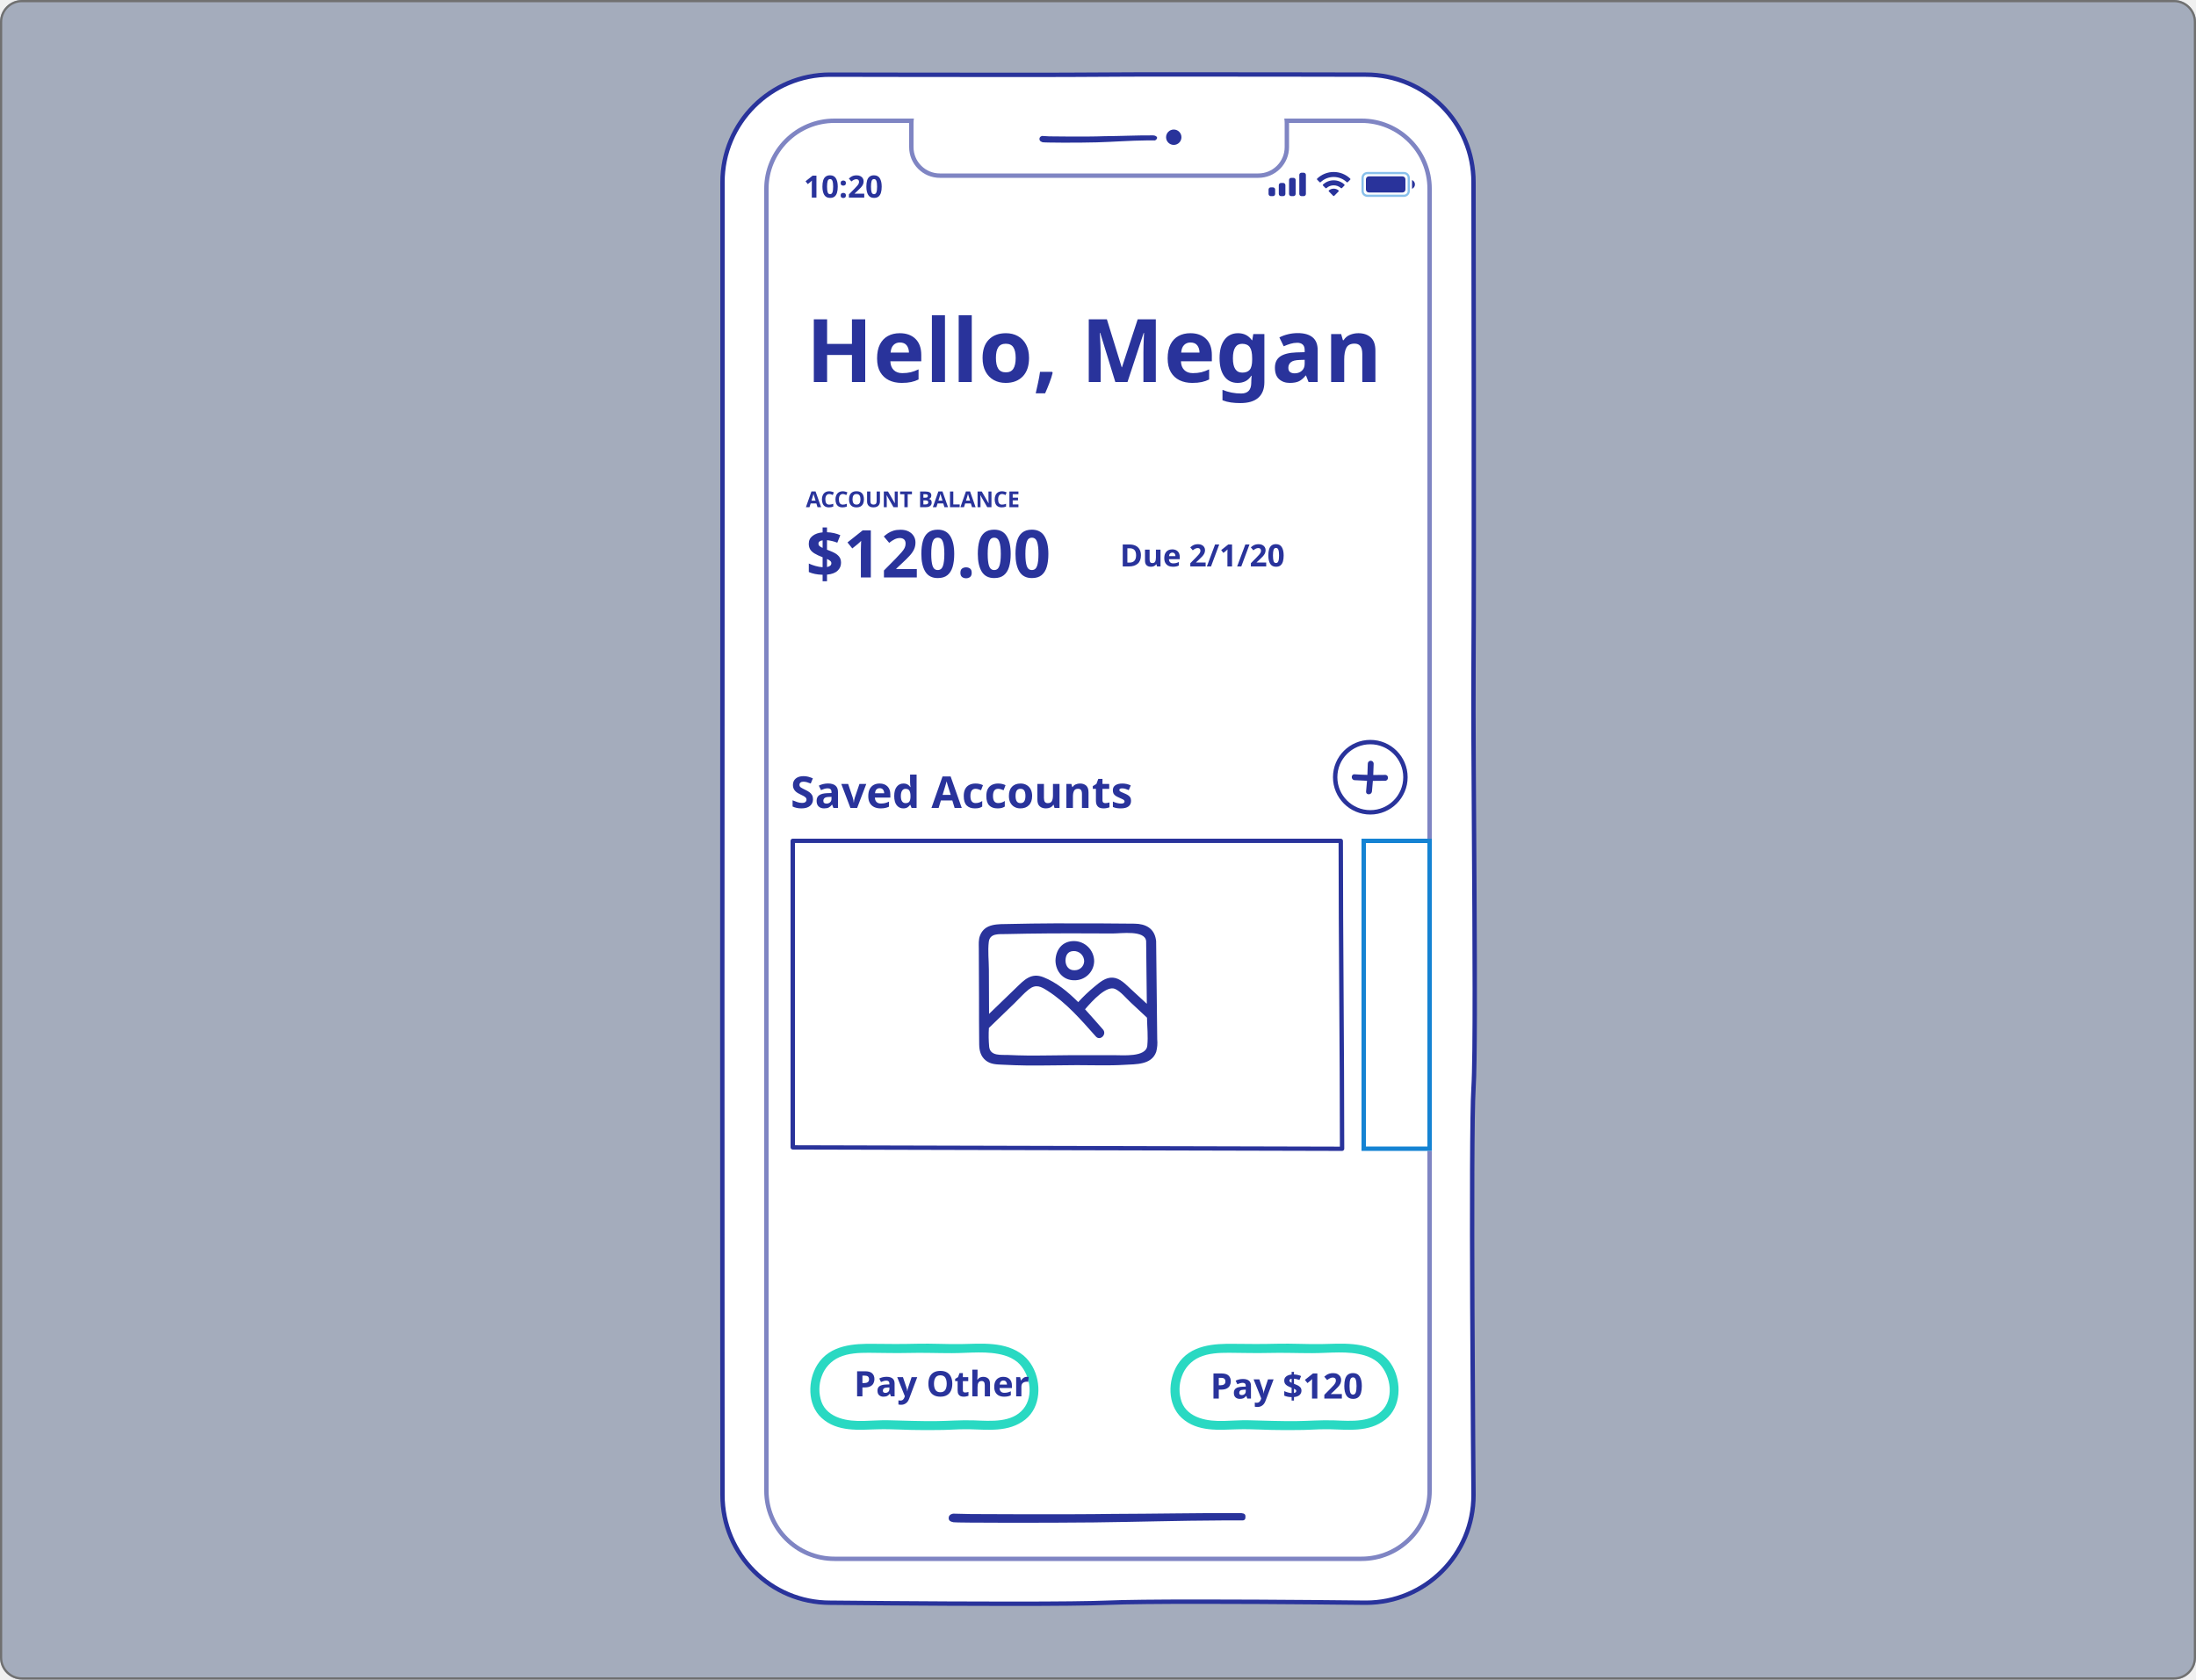
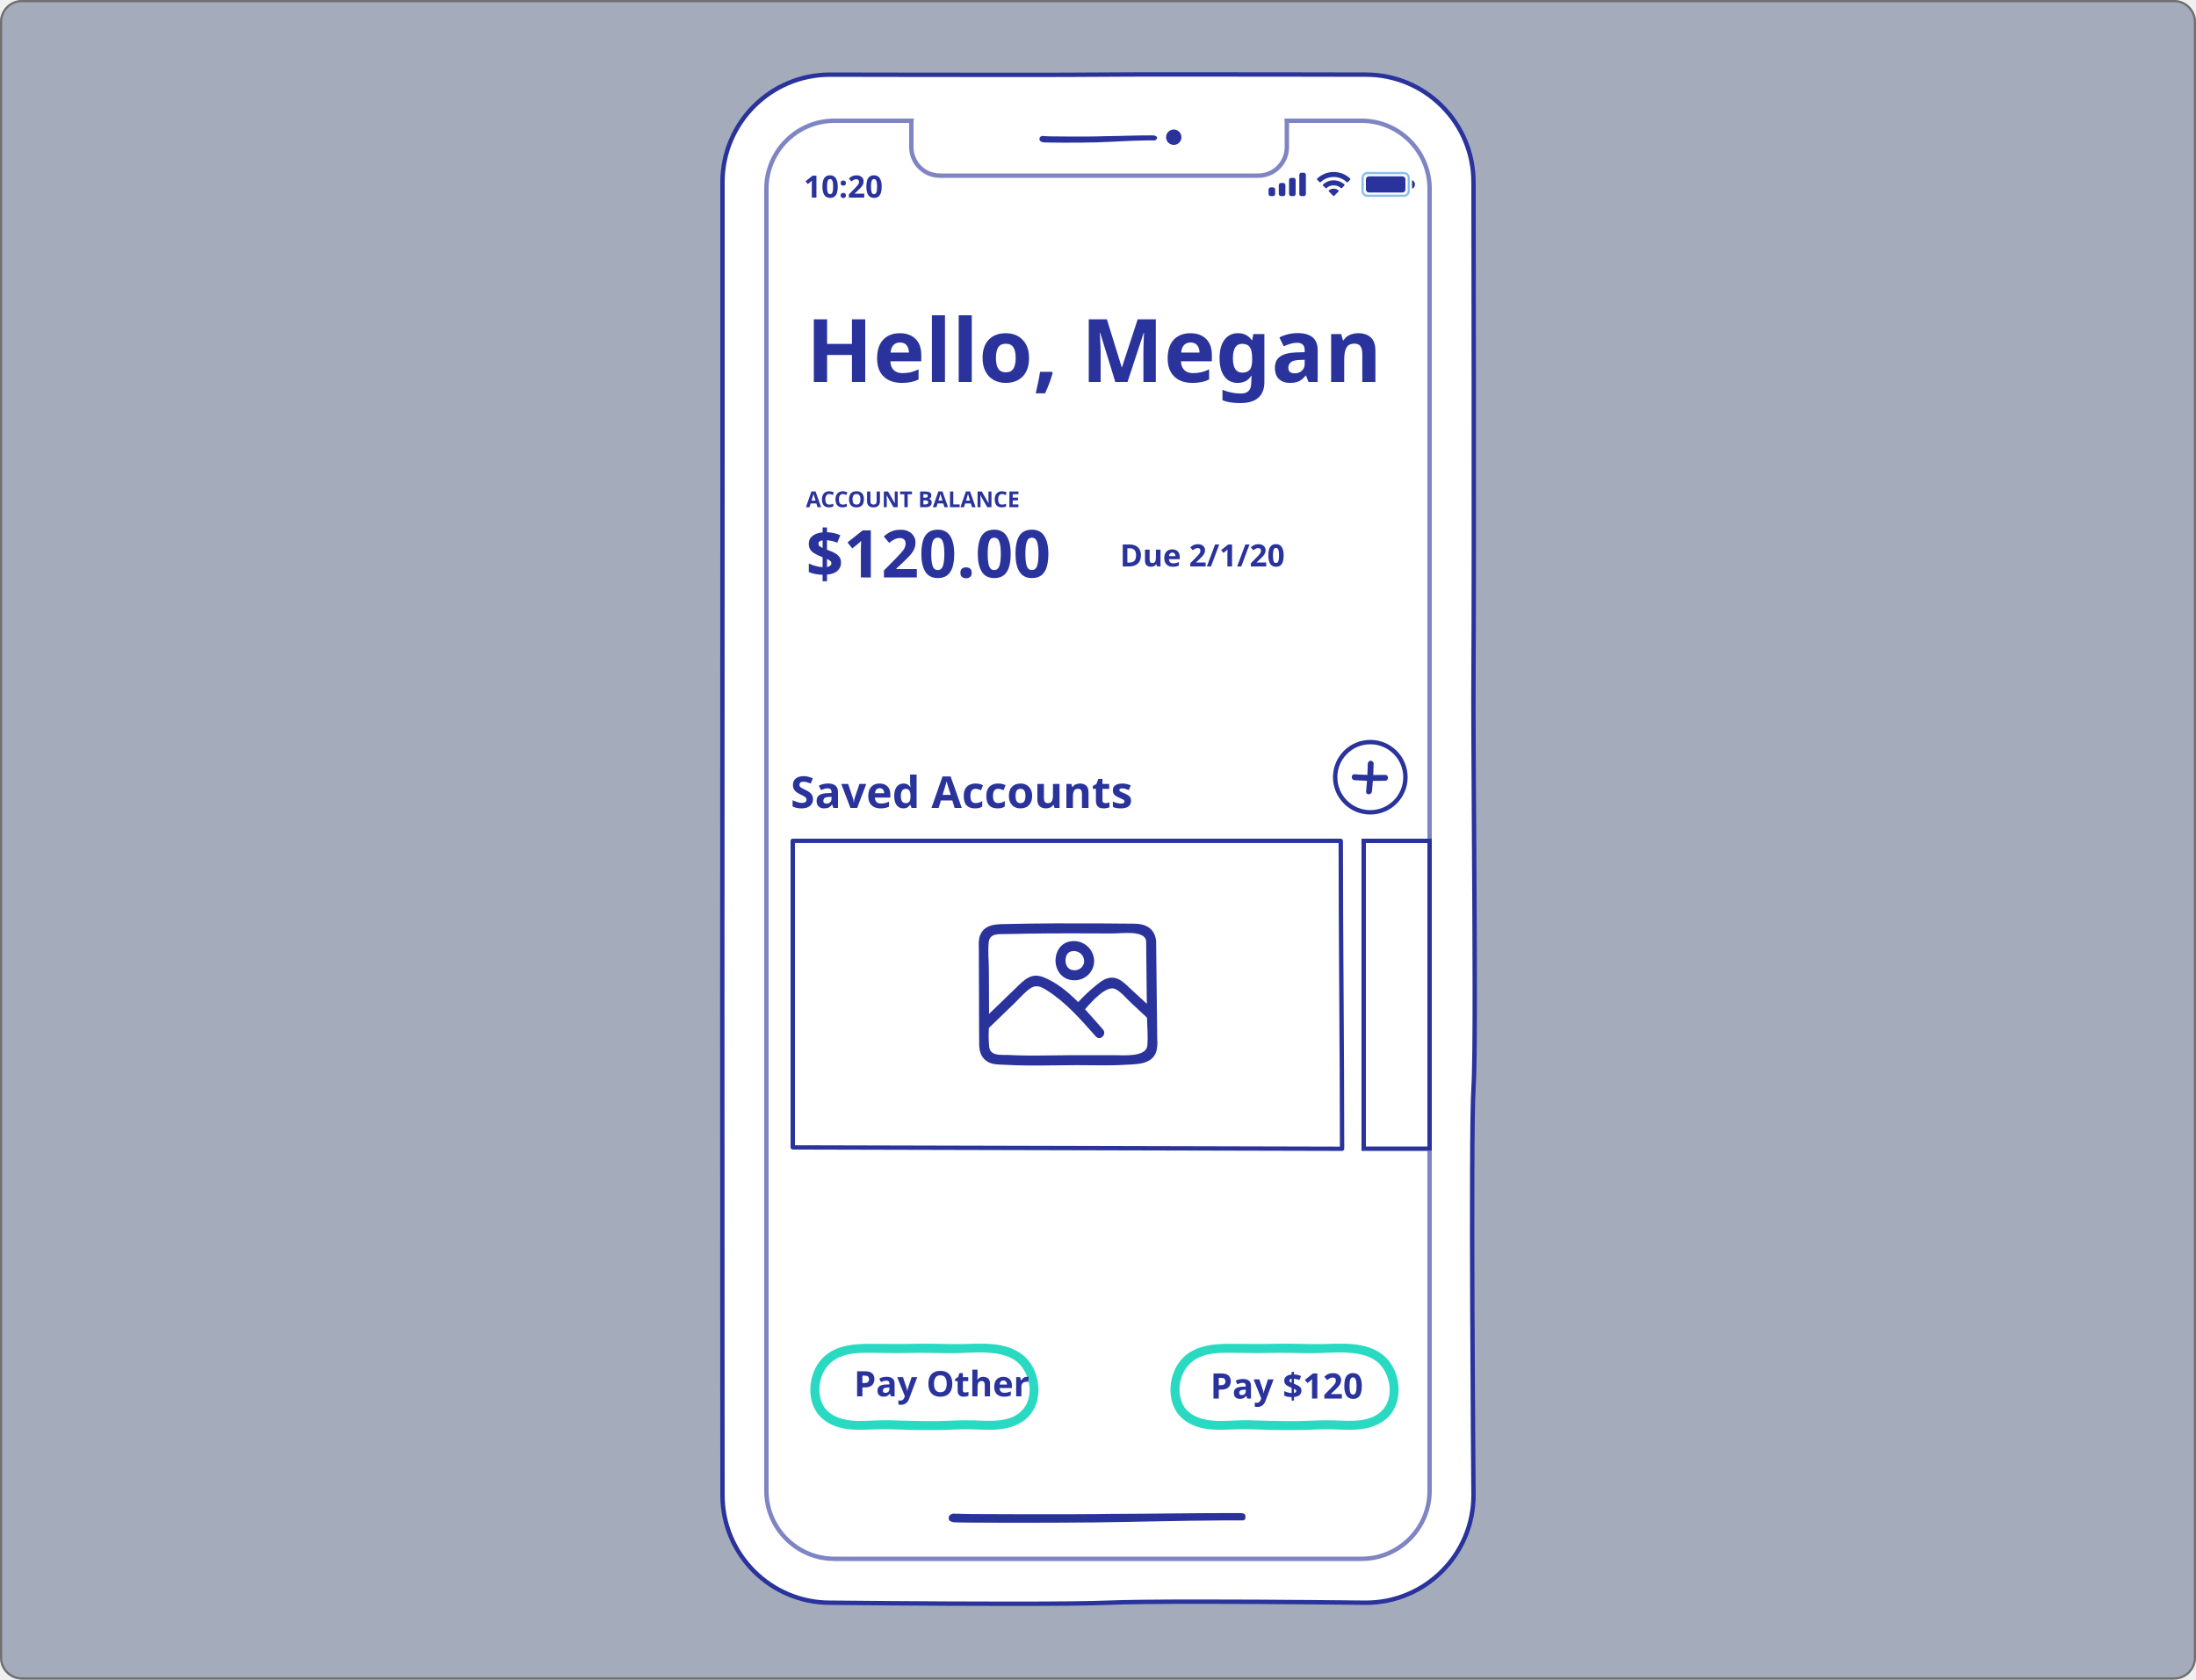
<svg xmlns="http://www.w3.org/2000/svg" width="1000" viewBox="0 0 1000 765" style="max-width:100%;">
  <defs>
    <clipPath id="clip-path">
      <path id="Shape" d="M338.667-26.667h16.667A2.667,2.667,0,0,1,358-24v6h0a2.667,2.667,0,0,1-2.667,2.667H338.667A2.667,2.667,0,0,1,336-18v-6h0A2.667,2.667,0,0,1,338.667-26.667Z" transform="translate(0 44)" fill="none" clip-rule="evenodd" />
    </clipPath>
    <clipPath id="clip-path-2">
      <path id="Shape-2" data-name="Shape" d="M359-23v4a2.17,2.17,0,0,0,1.328-2A2.17,2.17,0,0,0,359-23" transform="translate(0 44)" fill="#29339b" />
    </clipPath>
    <clipPath id="clip-path-3">
      <path id="Shape-3" data-name="Shape" d="M339.333-24.667h15.333A1.333,1.333,0,0,1,356-23.333v4.667h0a1.333,1.333,0,0,1-1.333,1.333H339.333A1.333,1.333,0,0,1,338-18.667v-4.667h0A1.333,1.333,0,0,1,339.333-24.667Z" transform="translate(0 44)" fill="#29339b" />
    </clipPath>
    <clipPath id="clip-path-4">
      <path id="Shape-4" data-name="Shape" d="M323.33-24.392a8.64,8.64,0,0,1,5.953,2.378.308.308,0,0,0,.433,0l1.156-1.167a.322.322,0,0,0,.093-.229.322.322,0,0,0-.1-.227,10.9,10.9,0,0,0-15.08,0,.322.322,0,0,0-.1.227.322.322,0,0,0,.093.229l1.156,1.167a.308.308,0,0,0,.433,0,8.641,8.641,0,0,1,5.954-2.378Zm0,3.8a4.907,4.907,0,0,1,3.294,1.27.31.31,0,0,0,.433-.006l1.155-1.167a.322.322,0,0,0,.094-.23.322.322,0,0,0-.1-.229,7.159,7.159,0,0,0-9.752,0,.322.322,0,0,0-.1.229.322.322,0,0,0,.094.23l1.154,1.167a.31.31,0,0,0,.433.006,4.907,4.907,0,0,1,3.292-1.27Zm2.219,2.784a.314.314,0,0,0,.094-.231.314.314,0,0,0-.1-.226,3.422,3.422,0,0,0-4.419,0,.314.314,0,0,0-.1.226.314.314,0,0,0,.094.231l2,2.016a.311.311,0,0,0,.222.093.312.312,0,0,0,.222-.093Z" transform="translate(0 44)" fill="#29339b" />
    </clipPath>
    <clipPath id="clip-path-5">
      <path id="Shape-5" data-name="Shape" d="M294.667-19.667h1a1,1,0,0,1,1,1v2a1,1,0,0,1-1,1h-1a1,1,0,0,1-1-1v-2a1,1,0,0,1,1-1Zm4.667-2h1a1,1,0,0,1,1,1v4a1,1,0,0,1-1,1h-1a1,1,0,0,1-1-1v-4A1,1,0,0,1,299.333-21.667ZM304-24h1a1,1,0,0,1,1,1v6.333a1,1,0,0,1-1,1h-1a1,1,0,0,1-1-1V-23A1,1,0,0,1,304-24Zm4.667-2.333h1a1,1,0,0,1,1,1v8.667a1,1,0,0,1-1,1h-1a1,1,0,0,1-1-1v-8.667a1,1,0,0,1,1-1Z" transform="translate(0 44)" fill="#29339b" />
    </clipPath>
  </defs>
  <g id="Group_2581" data-name="Group 2581" transform="translate(-51 -78)">
    <g id="Rectangle_2446" data-name="Rectangle 2446" transform="translate(51 78)" fill="#a4acbc" stroke="#707070" stroke-width="1">
      <rect width="1000" height="765" rx="10" stroke="none" />
      <rect x="0.5" y="0.5" width="999" height="764" rx="9.5" fill="none" />
    </g>
    <g id="Group_2571" data-name="Group 2571" transform="translate(304 37)">
      <g id="Mobile_wireframe" data-name="Mobile wireframe" transform="translate(-452 17)">
        <g id="Phone_border_screen" data-name="Phone border screen" transform="translate(527 57)" fill="#fff">
          <path d="M 132.426 697.479 C 95.391 697.479 50.46 697.005 50.011 697 L 50.005 697 L 50 697 C 43.385 697 36.968 695.705 30.927 693.15 C 25.093 690.682 19.852 687.149 15.352 682.648 C 10.851 678.148 7.318 672.908 4.85 667.073 C 2.295 661.032 1 654.615 1 648 C 0.999 646.907 0.915 537.469 0.915 423.601 C 0.915 422.994 0.999 182.748 1 180.321 L 1 50 C 1 43.385 2.295 36.968 4.85 30.927 C 7.318 25.093 10.851 19.852 15.352 15.352 C 19.852 10.851 25.093 7.318 30.927 4.85 C 36.968 2.296 43.385 1 50 1 C 50.453 1.001 95.959 1.102 131.716 1.102 C 152.72 1.102 166.302 1.068 172.085 1 C 177.859 0.933 191.421 0.898 212.392 0.898 C 248.105 0.898 293.543 0.999 293.998 1 C 300.615 1 307.032 2.296 313.073 4.85 C 318.907 7.318 324.148 10.851 328.648 15.352 C 333.149 19.852 336.682 25.093 339.15 30.927 C 341.705 36.968 343 43.385 343 50 C 343.003 51.76 343.313 226.321 343 271.026 C 342.879 288.326 343.057 316.969 343.246 347.293 C 343.556 397.069 343.876 448.54 343.002 462.461 C 341.598 484.833 342.986 646.36 343 648.008 C 342.999 654.621 341.703 661.035 339.15 667.073 C 336.682 672.908 333.149 678.148 328.648 682.648 C 324.148 687.149 318.907 690.682 313.073 693.15 C 307.033 695.704 300.618 697 294.004 697 C 293.241 696.991 252.456 696.521 218.172 696.521 C 197.937 696.521 183.886 696.682 176.411 697.001 C 168.965 697.318 154.166 697.479 132.426 697.479 Z" stroke="none" />
          <path d="M 212.392 1.898 C 191.426 1.898 177.869 1.932 172.096 2 C 166.307 2.067 152.721 2.102 131.716 2.102 C 95.958 2.102 50.451 2.001 50 2 C 43.519 2 37.233 3.269 31.317 5.771 C 25.601 8.189 20.468 11.65 16.059 16.059 C 11.65 20.468 8.189 25.601 5.771 31.317 C 3.269 37.233 2 43.519 2 50 L 2 180.322 C 1.999 182.748 1.915 422.994 1.915 423.601 C 1.915 537.468 1.999 646.906 2 648 C 2 654.481 3.269 660.767 5.771 666.683 C 8.189 672.399 11.65 677.532 16.059 681.941 C 20.468 686.35 25.601 689.811 31.317 692.229 C 37.233 694.731 43.519 696 50 696 L 50.011 696 L 50.021 696 C 50.471 696.005 95.397 696.479 132.426 696.479 C 154.151 696.479 168.936 696.319 176.369 696.002 C 183.858 695.682 197.922 695.521 218.172 695.521 C 252.359 695.521 293.008 695.988 294.008 696 C 300.486 695.999 306.769 694.73 312.683 692.229 C 318.399 689.811 323.532 686.35 327.941 681.941 C 332.35 677.532 335.811 672.399 338.229 666.683 C 340.73 660.769 341.999 654.485 342 648.007 C 341.941 641.192 340.598 484.796 342.004 462.399 C 342.875 448.512 342.541 394.741 342.246 347.3 C 342.057 316.972 341.879 288.326 342 271.019 C 342.313 226.318 342.003 51.761 342 50 C 342 43.519 340.731 37.233 338.229 31.317 C 335.811 25.601 332.35 20.468 327.941 16.059 C 323.532 11.65 318.399 8.189 312.683 5.771 C 306.767 3.269 300.481 2 293.996 2 C 293.541 1.999 248.104 1.898 212.392 1.898 M 212.392 -0.102 C 248.519 -0.102 294 -6.103515625e-05 294 -6.103515625e-05 C 321.614 -6.103515625e-05 344 22.386 344 50 C 344 50 344.316 225.806 344 271.033 C 343.684 316.259 345.418 439.928 344 462.524 C 342.582 485.12 344 648 344 648 C 344 675.614 321.614 698 294 698 C 294 698 253 697.521 218.172 697.521 C 200.756 697.521 184.888 697.64 176.454 698 C 168.022 698.359 151.158 698.479 132.426 698.479 C 94.957 698.479 50 698 50 698 C 22.386 698 3.0517578125e-05 675.614 3.0517578125e-05 648 C 3.0517578125e-05 648 -0.085 538.786 -0.085 423.601 C -0.085 422.987 3.0517578125e-05 180.321 3.0517578125e-05 180.321 L 3.0517578125e-05 50 C 3.0517578125e-05 22.386 22.386 -6.103515625e-05 50 -6.103515625e-05 C 50 -6.103515625e-05 95.547 0.102 131.716 0.102 C 149.803 0.102 165.541 0.076 172.073 -6.103515625e-05 C 178.604 -0.076 194.33 -0.102 212.392 -0.102 Z" stroke="none" fill="#29339b" />
        </g>
        <g id="Phone_screen" data-name="Phone screen" transform="translate(2662 617)" fill="#fff" opacity="0.6">
          <path d="M -1843 117 L -2083 117 C -2087.185 117 -2091.245 116.18 -2095.066 114.564 C -2098.758 113.003 -2102.073 110.767 -2104.92 107.92 C -2107.767 105.073 -2110.003 101.758 -2111.564 98.066 C -2113.18 94.245 -2114 90.185 -2114 86 L -2114 -58.68 L -2114 -393.121 L -2114 -507 C -2114 -511.185 -2113.18 -515.244 -2111.564 -519.066 C -2110.003 -522.758 -2107.767 -526.073 -2104.92 -528.92 C -2102.073 -531.768 -2098.757 -534.003 -2095.066 -535.564 C -2091.245 -537.181 -2087.185 -538 -2083 -538 L -2047.962 -538 C -2047.987 -537.667 -2048 -537.333 -2048 -537 L -2048 -526 C -2048 -522.528 -2046.648 -519.263 -2044.193 -516.808 C -2041.737 -514.352 -2038.472 -513 -2035 -513 L -1890 -513 C -1886.528 -513 -1883.263 -514.352 -1880.808 -516.808 C -1878.352 -519.263 -1877 -522.528 -1877 -526 L -1877 -537 C -1877 -537.334 -1877.013 -537.668 -1877.038 -538 L -1843 -538 C -1838.815 -538 -1834.755 -537.181 -1830.934 -535.564 C -1827.242 -534.003 -1823.927 -531.768 -1821.08 -528.92 C -1818.232 -526.073 -1815.997 -522.758 -1814.436 -519.066 C -1812.819 -515.245 -1812 -511.185 -1812 -507 L -1812 86 C -1812 90.185 -1812.819 94.245 -1814.436 98.066 C -1815.997 101.758 -1818.232 105.073 -1821.08 107.92 C -1823.927 110.767 -1827.242 113.003 -1830.934 114.564 C -1834.755 116.18 -1838.815 117 -1843 117 Z" stroke="none" />
          <path d="M -1843 116 C -1838.949 116 -1835.021 115.207 -1831.323 113.643 C -1827.751 112.132 -1824.542 109.969 -1821.787 107.213 C -1819.031 104.457 -1816.868 101.249 -1815.356 97.677 C -1813.793 93.979 -1813 90.051 -1813 86 L -1813 -507 C -1813 -511.05 -1813.793 -514.979 -1815.356 -518.677 C -1816.868 -522.249 -1819.031 -525.457 -1821.787 -528.213 C -1824.543 -530.969 -1827.751 -533.132 -1831.323 -534.643 C -1835.021 -536.207 -1838.949 -537 -1843 -537 L -1876 -537 L -1876 -526 C -1876 -522.26 -1877.456 -518.745 -1880.1 -516.101 C -1882.745 -513.456 -1886.26 -512 -1890 -512 L -2035 -512 C -2038.74 -512 -2042.255 -513.456 -2044.9 -516.101 C -2047.544 -518.745 -2049 -522.26 -2049 -526 L -2049 -537 L -2083 -537 C -2087.051 -537 -2090.979 -536.207 -2094.677 -534.643 C -2098.249 -533.132 -2101.457 -530.969 -2104.213 -528.213 C -2106.969 -525.458 -2109.132 -522.249 -2110.643 -518.677 C -2112.207 -514.979 -2113 -511.05 -2113 -507 L -2113 -393.121 L -2113 -58.68 L -2113 86 C -2113 90.051 -2112.207 93.979 -2110.643 97.677 C -2109.132 101.249 -2106.969 104.458 -2104.213 107.213 C -2101.457 109.969 -2098.249 112.132 -2094.677 113.643 C -2090.979 115.207 -2087.051 116 -2083 116 L -1843 116 M -1843 118 L -2083 118 C -2087.32 118 -2091.51 117.154 -2095.456 115.485 C -2099.266 113.873 -2102.688 111.566 -2105.627 108.627 C -2108.566 105.689 -2110.873 102.267 -2112.485 98.456 C -2114.154 94.511 -2115 90.32 -2115 86 L -2115 -58.68 L -2115 -393.121 L -2115 -507 C -2115 -511.32 -2114.154 -515.51 -2112.485 -519.456 C -2110.873 -523.267 -2108.566 -526.689 -2105.627 -529.627 C -2102.688 -532.566 -2099.266 -534.874 -2095.456 -536.485 C -2091.51 -538.154 -2087.32 -539 -2083 -539 L -2046.834 -539 C -2046.943 -538.346 -2047 -537.673 -2047 -537 L -2047 -526 C -2047 -522.795 -2045.751 -519.781 -2043.485 -517.515 C -2041.219 -515.248 -2038.205 -514 -2035 -514 L -1890 -514 C -1886.795 -514 -1883.781 -515.248 -1881.515 -517.515 C -1879.249 -519.781 -1878 -522.795 -1878 -526 L -1878 -537 C -1878 -537.671 -1878.056 -538.344 -1878.166 -539 L -1843 -539 C -1838.68 -539 -1834.489 -538.154 -1830.544 -536.485 C -1826.734 -534.874 -1823.312 -532.566 -1820.373 -529.627 C -1817.434 -526.689 -1815.126 -523.266 -1813.515 -519.456 C -1811.846 -515.51 -1811 -511.32 -1811 -507 L -1811 86 C -1811 90.32 -1811.846 94.511 -1813.515 98.456 C -1815.126 102.266 -1817.434 105.689 -1820.373 108.627 C -1823.311 111.566 -1826.734 113.873 -1830.544 115.485 C -1834.489 117.154 -1838.68 118 -1843 118 Z" stroke="none" fill="#29339b" />
        </g>
        <g id="Header_icon" data-name="Header icon" transform="translate(-4896 -2128)">
          <path id="Line" d="M1.47,75.29c.415.23,16.24.3,24.779.058,7.515-.212,15.03-.818,22.563-.882.454,0,3.09,0,3.561,0,.525.132,1.292-.592,1.293-1.211s-1.024-1.127-1.935-1.083c-7.412-.046-14.717.324-22.176.376-7.977.327-25.064.07-25.064.07l-3.1-.184S.132,72.578.1,73.743,1.055,75.06,1.47,75.29Z" transform="translate(5568.247 2141.488)" fill="#29339b" />
          <circle id="Ellipse_335" data-name="Ellipse 335" cx="3.5" cy="3.5" r="3.5" transform="translate(5626 2211)" fill="#29339b" />
        </g>
        <path id="Line-2" data-name="Line" d="M2.6,75.378c1.069.236,41.843.308,63.843.06,19.363-.218,38.725-.841,58.134-.907,1.169,0,7.961,0,9.175,0,1.352.136,1.133-.818,1.135-1.454s-.443-.95-2.788-.9c-19.1-.047-37.919.333-57.138.387-20.552.336-64.578.072-64.578.072l-7.987-.189S.833,72.6.758,73.8,1.53,75.141,2.6,75.378Z" transform="translate(630.747 641.488)" fill="#29339b" stroke="#29339b" stroke-width="1" />
        <g id="status_bar_light" data-name="status bar/light" transform="translate(470 5)">
          <g id="Battery" transform="translate(13 80)">
            <g id="Border" clip-path="url(#clip-path)">
              <path id="Fill" d="M2.667,0H19.333A2.667,2.667,0,0,1,22,2.667v6h0a2.667,2.667,0,0,1-2.667,2.667H2.667A2.667,2.667,0,0,1,0,8.667v-6H0A2.667,2.667,0,0,1,2.667,0Z" transform="translate(336 17.333)" fill="none" stroke="rgba(21,131,216,0.5)" stroke-width="2" />
            </g>
            <g id="Cap" clip-path="url(#clip-path-2)">
              <path id="Fill-2" data-name="Fill" d="M354-28h11.328v14H354Z" transform="translate(0 44)" fill="#29339b" />
            </g>
            <g id="Capacity" clip-path="url(#clip-path-3)">
              <path id="Fill-3" data-name="Fill" d="M333-29.667h28v17.333H333Z" transform="translate(0 44)" fill="#29339b" />
            </g>
          </g>
          <g id="Wifi" transform="translate(13 80)">
            <g id="Wifi-2" data-name="Wifi" clip-path="url(#clip-path-4)">
              <path id="Fill-4" data-name="Fill" d="M310.694-31.669h25.272V-10.7H310.694Z" transform="translate(0 44)" fill="#29339b" />
            </g>
          </g>
          <g id="Cellular_Connection" data-name="Cellular Connection" transform="translate(13 80)">
            <g id="Cellular_Connection-2" data-name="Cellular Connection" clip-path="url(#clip-path-5)">
              <path id="Fill-5" data-name="Fill" d="M288.667-31.333h27v20.667h-27Z" transform="translate(0 44)" fill="#29339b" />
            </g>
          </g>
          <g id="Bars___Time_Black" data-name="Bars/_/Time Black" transform="translate(62 80)">
            <path id="Background" d="M21-19H75V-35H21Z" transform="translate(8 50)" fill="none" />
            <text id="_10:20" data-name="10:20" transform="translate(33 29)" fill="#29339b" font-size="14" font-family="tekton-pro, tekton-pro" font-weight="700">
              <tspan x="0" y="0">10:20</tspan>
            </text>
          </g>
        </g>
      </g>
      <g id="Buttons_Pill_Button_Default_Submit" data-name="Buttons / Pill Button / Default / Submit" transform="translate(-46 105)">
        <path id="Pill_Button" data-name="Pill Button" d="M95.425,5.153C87.659-1.136,76.98.046,67.637.2,60.95.3,54.27-.122,47.587.046,41.057.207,34.57.193,28.04.091,18.924-.052,8.466.525,3.083,9.082c-4.261,6.771-4.5,17.383,1.772,23.063,6.785,6.148,16.292,5.107,24.692,4.866,6.9-.2,13.807.409,20.714.357,4.174-.031,8.337.042,12.507-.171,2.835-.143,5.659-.273,8.5-.213,8.473.171,17.806,1.493,24.978-4.184,6.739-5.334,6.98-15.817,3.041-22.9a17.643,17.643,0,0,0-3.862-4.747c-1.017-.877-2.506.6-1.482,1.482,6.079,5.257,8.207,16.233,2.831,22.755-5.582,6.767-15.5,5.851-23.266,5.561-5.844-.217-11.654.3-17.495.339-7.11.042-14.174-.192-21.27-.391-7.61-.217-15.425,1.433-22.8-1.087-3.967-1.353-7.333-3.929-8.8-7.952a18.323,18.323,0,0,1,.094-12.307,15.891,15.891,0,0,1,8.6-9.3c4.292-1.9,9.148-2.1,13.769-2.087,5.974.014,11.937.245,17.914.084,6.673-.178,13.314.1,19.983.091,7.889-.007,16.383-1.2,24.063,1.024a18.044,18.044,0,0,1,6.383,3.272C94.981,7.477,96.474,6,95.425,5.153Z" transform="translate(327.001 548.994)" fill="#29d9c2" stroke="#29d9c2" stroke-width="2" />
        <text id="Pay_120" data-name="Pay $120" transform="translate(378 573)" fill="#29339b" font-size="16" font-family="tekton-pro, tekton-pro" font-weight="700">
          <tspan x="-33.856" y="0">Pay $120</tspan>
        </text>
      </g>
      <g id="Buttons_Pill_Button_Default_Submit-2" data-name="Buttons / Pill Button / Default / Submit" transform="translate(-210 105)">
        <path id="Pill_Button-2" data-name="Pill Button" d="M95.425,5.153C87.659-1.136,76.98.046,67.637.2,60.95.3,54.27-.122,47.587.046,41.057.207,34.57.193,28.04.091,18.924-.052,8.466.525,3.083,9.082c-4.261,6.771-4.5,17.383,1.772,23.063,6.785,6.148,16.292,5.107,24.692,4.866,6.9-.2,13.807.409,20.714.357,4.174-.031,8.337.042,12.507-.171,2.835-.143,5.659-.273,8.5-.213,8.473.171,17.806,1.493,24.978-4.184,6.739-5.334,6.98-15.817,3.041-22.9a17.643,17.643,0,0,0-3.862-4.747c-1.017-.877-2.506.6-1.482,1.482,6.079,5.257,8.207,16.233,2.831,22.755-5.582,6.767-15.5,5.851-23.266,5.561-5.844-.217-11.654.3-17.495.339-7.11.042-14.174-.192-21.27-.391-7.61-.217-15.425,1.433-22.8-1.087-3.967-1.353-7.333-3.929-8.8-7.952a18.323,18.323,0,0,1,.094-12.307,15.891,15.891,0,0,1,8.6-9.3c4.292-1.9,9.148-2.1,13.769-2.087,5.974.014,11.937.245,17.914.084,6.673-.178,13.314.1,19.983.091,7.889-.007,16.383-1.2,24.063,1.024a18.044,18.044,0,0,1,6.383,3.272C94.981,7.477,96.474,6,95.425,5.153Z" transform="translate(327.001 548.994)" fill="#29d9c2" stroke="#29d9c2" stroke-width="2" />
        <text id="Pay_Other" data-name="Pay Other" transform="translate(378 572)" fill="#29339b" font-size="16" font-family="tekton-pro, tekton-pro" font-weight="700">
          <tspan x="-32.136" y="0">Pay Other</tspan>
        </text>
      </g>
      <g id="Group_22" data-name="Group 22" transform="translate(2 38)">
        <path id="Base" d="M0,.977V140.6a1,1,0,0,0,1,.979l84.993.212q67.191.165,134.375.337,15.392.035,30.777.078a1,1,0,0,0,1-.979c-.008-46.751-.591-93.5-.6-140.253a1,1,0,0,0-1-.979h-84.33Q99.023,0,31.823,0H1A.979.979,0,0,0,1,1.957H250.552l-1-.979c.008,46.751.591,93.5.6,140.253l1-.979-84.993-.212q-67.191-.165-134.375-.337-15.392-.035-30.777-.078l1,.979V.985A1,1,0,0,0,0,.977Z" transform="translate(105 385.01)" fill="#29339b" />
        <g id="Group_8" data-name="Group 8" transform="translate(-19 -18.619)">
          <path id="Path_1005" data-name="Path 1005" d="M2682.357,2747.487a2.429,2.429,0,0,0-.085-.6c-.782-5.215-4.673-7.285-9.771-7.34q-8-.087-16-.124c-13.65-.065-27.306-.059-40.953.265-5.083.121-11.244-.419-13.42,5.347-.7,1.856-.527,3.889-.518,5.836l.09,22.79c.027,6.937-.027,13.881.083,20.817.045,2.872.658,5.53,3.05,7.417,2.28,1.8,4.97,1.759,7.749,1.892,3.677.176,7.352.326,11.032.36,7.563.068,15.126-.143,22.688-.161,7.176-.016,14.419.3,21.583-.145,5.246-.328,12.365.108,14.509-5.907a16.388,16.388,0,0,0,.459-5.755Zm-76.212.4c.482-4.1,4.71-3.521,7.81-3.6s6.225-.14,9.338-.185q10.208-.152,20.417-.146,9.409-.007,18.816.061c3.731.027,14.768-1.668,15.278,3.476q.156,14.28.313,28.561-3.644-3.4-7.325-6.766c-2.3-2.1-4.813-4.938-8.148-5.155-3.294-.215-5.951,2.11-8.336,4.075a71.89,71.89,0,0,0-7.44,7.07c-4.741-4.764-9.953-9.029-15.829-11.344-5.636-2.22-8.758,1.244-12.554,4.911l-12.209,11.794-.08-20.143C2606.18,2756.4,2605.667,2751.956,2606.146,2747.883Zm72.18,47.254c-.552,5.37-11.272,4.275-15.36,4.3-6.595.034-13.19-.023-19.784.012-6.524.035-13.049.208-19.574.149-2.862-.026-5.721-.115-8.58-.245-3.228-.145-8.145.626-8.694-3.672a54.84,54.84,0,0,1-.124-8.684,2.061,2.061,0,0,0,.173-.137l11.623-11.227c2.071-2,4.076-4.344,6.34-6.124,3.309-2.6,5.577-1.316,8.654.652,8.508,5.444,15.257,13.3,21.914,20.779,1.952,2.194,5.162-1.036,3.22-3.219-2.574-2.892-5.276-6.074-8.148-9.186,3.412-3.972,9.844-11,13.708-9.253,2.589,1.171,5,4.239,7.09,6.162q3.725,3.43,7.409,6.908C2678.268,2786.533,2678.753,2790.987,2678.326,2795.138Z" transform="translate(-2391.884 -2297.219)" fill="#29339b" stroke="rgba(0,0,0,0)" stroke-width="1" />
          <path id="Path_1006" data-name="Path 1006" d="M2656.165,2767.9a8.88,8.88,0,0,0,9.082-8.665,9.247,9.247,0,0,0-9.1-9.188c-5.359-.066-8.39,3.877-8.516,8.922C2647.732,2763.834,2651.058,2767.917,2656.165,2767.9Zm-.387-13.305a4.669,4.669,0,0,1,4.917,4.64,4.227,4.227,0,0,1-4.144,4.087c-2.73.225-4.312-1.788-4.365-4.354C2652.244,2756.6,2653.119,2754.715,2655.777,2754.6Z" transform="translate(-2402.992 -2299.79)" fill="#29339b" stroke="rgba(0,0,0,0)" stroke-width="1" />
        </g>
-         <g id="Rectangle_446" data-name="Rectangle 446" transform="translate(365 385)" fill="#fff" stroke="#1583d3" stroke-width="2">
+         <g id="Rectangle_446" data-name="Rectangle 446" transform="translate(365 385)" fill="#fff" stroke="#29339b" stroke-width="2">
          <rect width="32" height="142.21" stroke="none" />
          <rect x="1" y="1" width="30" height="140.21" fill="none" />
        </g>
      </g>
      <g id="Ellipse_336" data-name="Ellipse 336" transform="translate(354 378)" fill="#fff" stroke="#29339b" stroke-width="2">
        <circle cx="17" cy="17" r="17" stroke="none" />
        <circle cx="17" cy="17" r="16" fill="none" />
      </g>
      <g id="Icon_-_Plus" data-name="Icon - Plus" transform="translate(362.557 387.5)">
        <path id="Icon_-_Plus-2" data-name="Icon - Plus" d="M6.521,13.991q.256-2.431.43-4.868-2.834-.079-5.666-.268c-1.708-.116-1.717-2.8,0-2.684q2.916.195,5.833.272Q7.253,3.872,7.3,1.3a1.335,1.335,0,0,1,2.669,0q-.047,2.6-.185,5.193,2.709.023,5.42-.053c1.722-.049,1.713,2.634,0,2.684q-2.795.081-5.587.053-.173,2.41-.426,4.818a1.432,1.432,0,0,1-1.474,1.283A1.113,1.113,0,0,1,6.521,13.991Z" transform="translate(0 0)" fill="#29339b" />
      </g>
      <text id="Saved_Accounts" data-name="Saved Accounts" transform="translate(107 395)" fill="#29339b" font-size="20" font-family="tekton-pro, tekton-pro" font-weight="700">
        <tspan x="0" y="14">Saved Accounts</tspan>
      </text>
      <g id="Group_65" data-name="Group 65">
        <text id="Hello_Megan" data-name="Hello, Megan" transform="translate(114 188)" fill="#29339b" font-size="40" font-family="tekton-pro, tekton-pro" font-weight="700">
          <tspan x="0" y="27">Hello, Megan</tspan>
        </text>
        <text id="_120.00" data-name="$120.00" transform="translate(114 284)" fill="#29339b" font-size="30" font-family="tekton-pro, tekton-pro" font-weight="700">
          <tspan x="0" y="20">$120.00</tspan>
        </text>
        <text id="Due_2_1_20" data-name="Due 2/1/20" transform="translate(257 289)" fill="#29339b" font-size="14" font-family="tekton-pro, tekton-pro" font-weight="700">
          <tspan x="0" y="10">Due 2/1/20</tspan>
        </text>
        <text id="ACCOUNT_BALANCE" data-name="ACCOUNT BALANCE" transform="translate(114 265)" fill="#29339b" font-size="10" font-family="tekton-pro, tekton-pro" font-weight="700">
          <tspan x="0" y="7">ACCOUNT BALANCE</tspan>
        </text>
      </g>
    </g>
  </g>
</svg>
